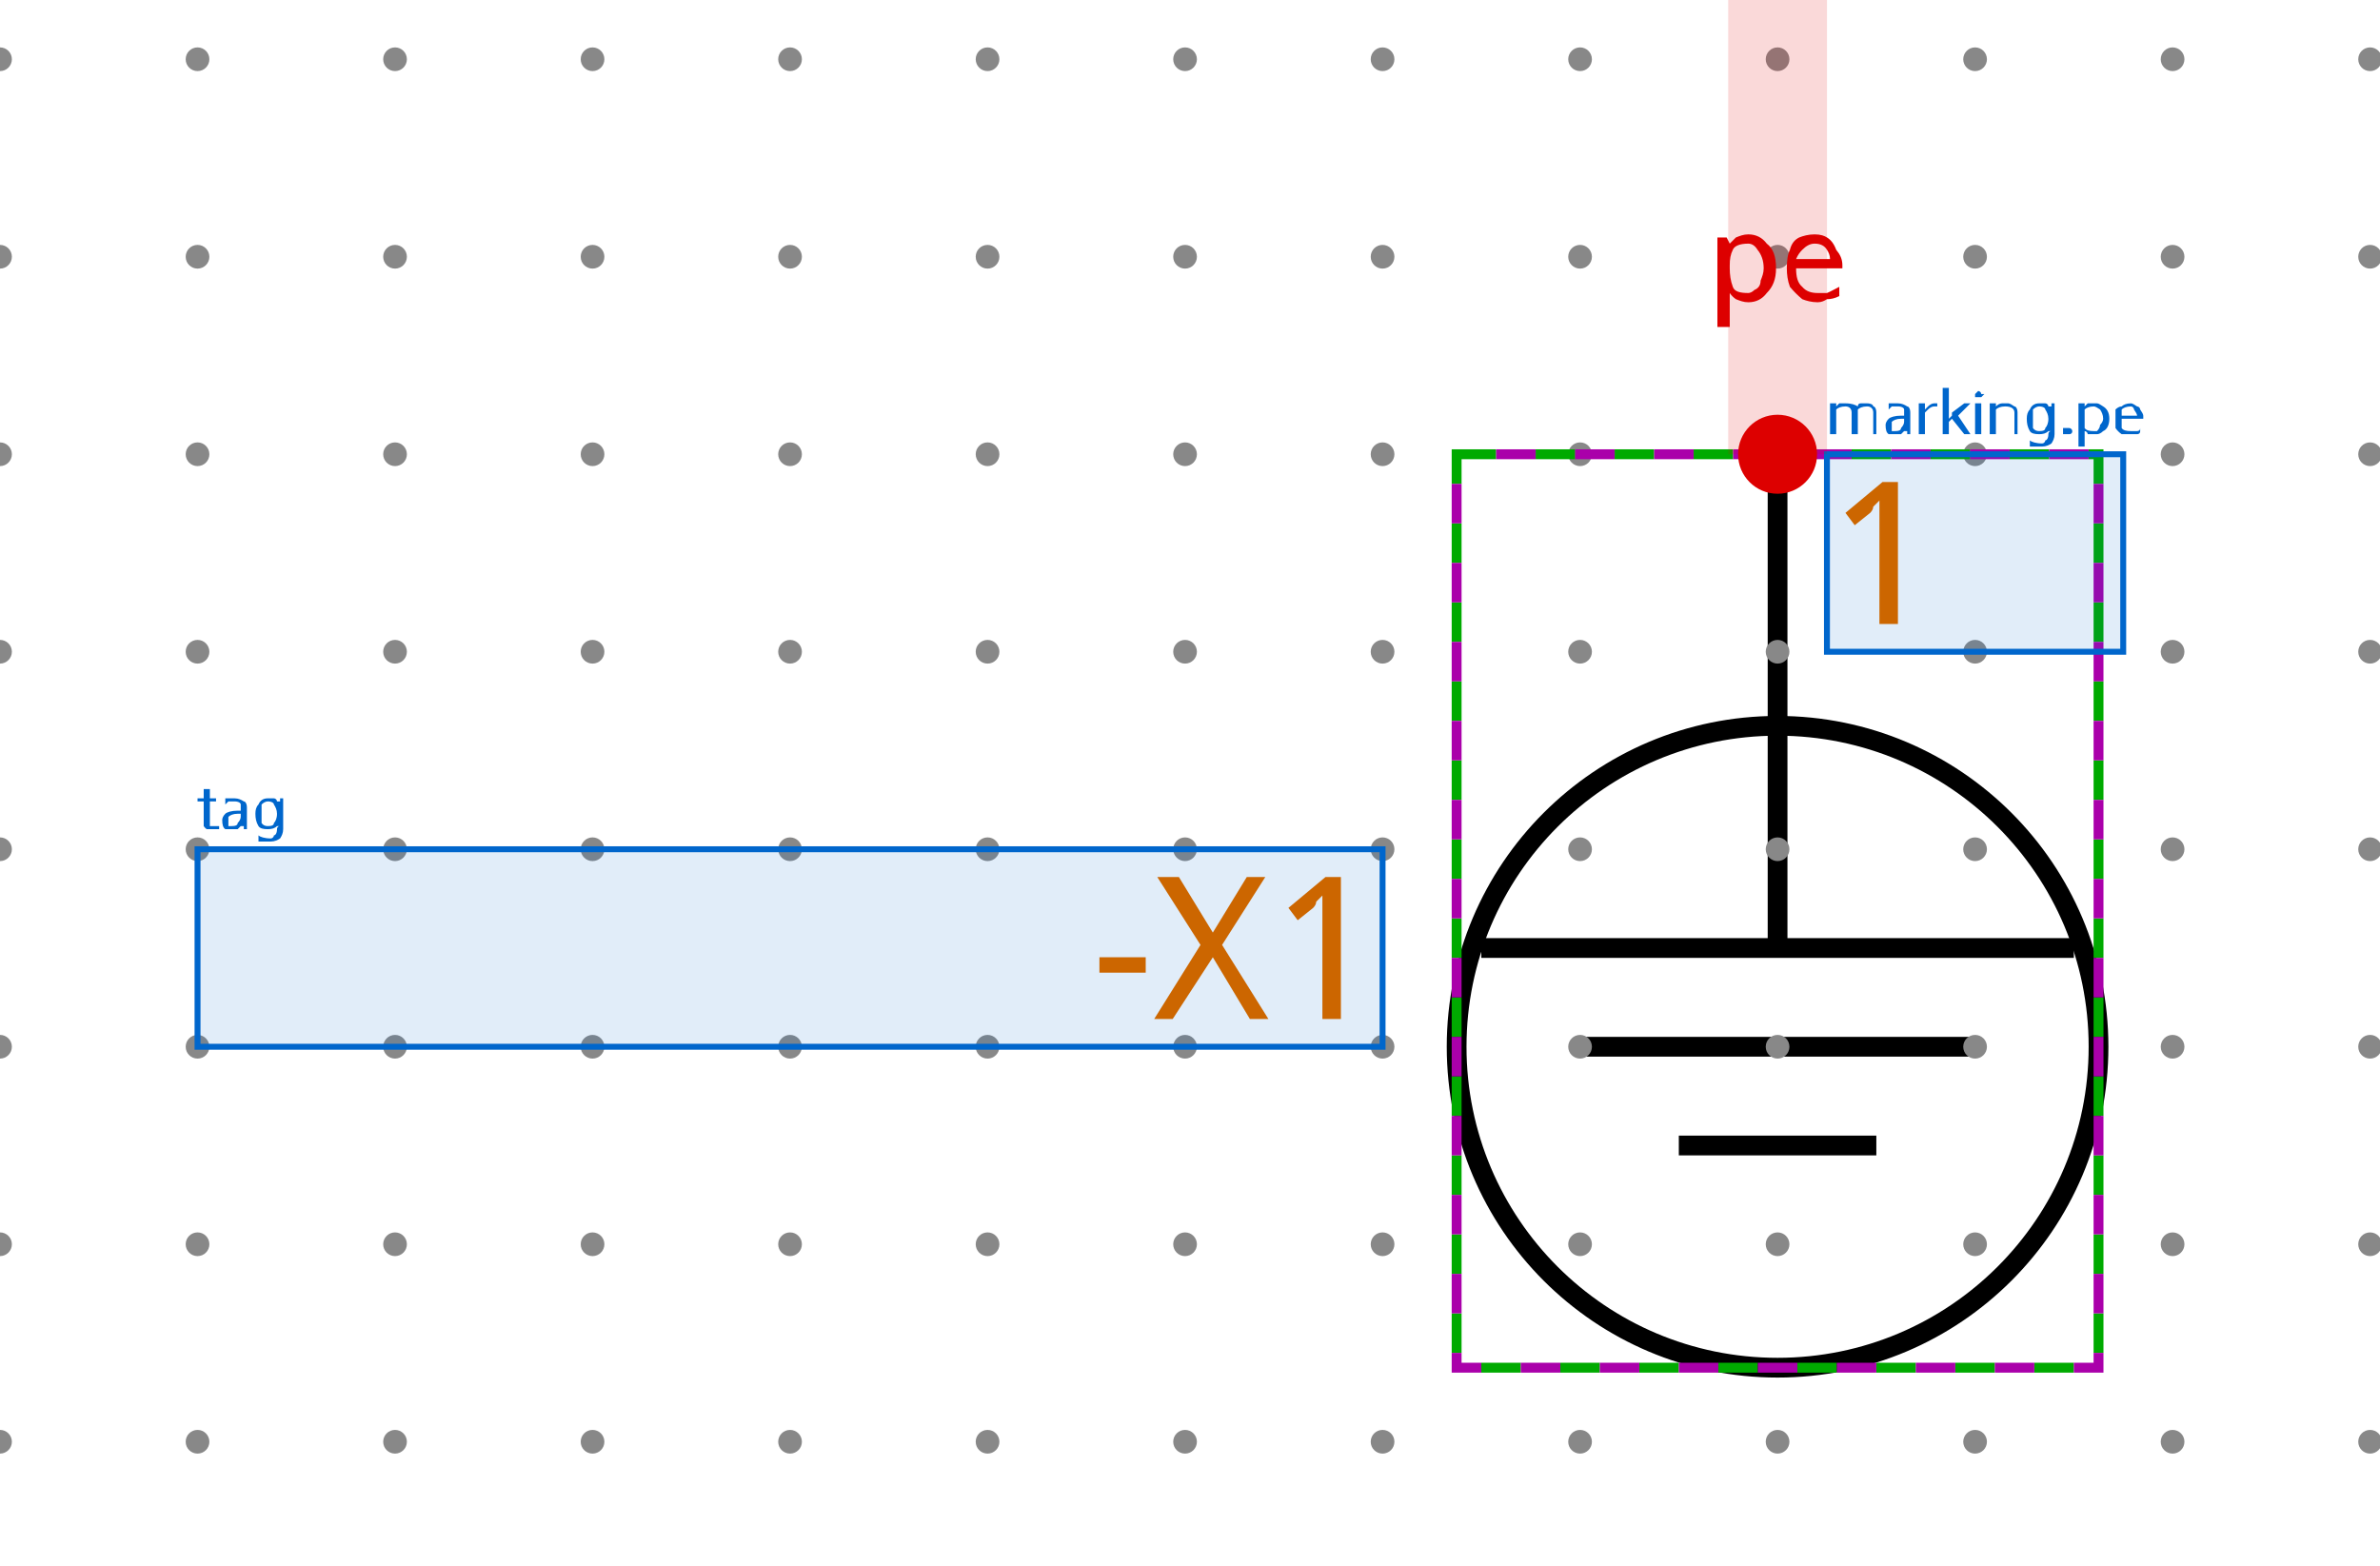
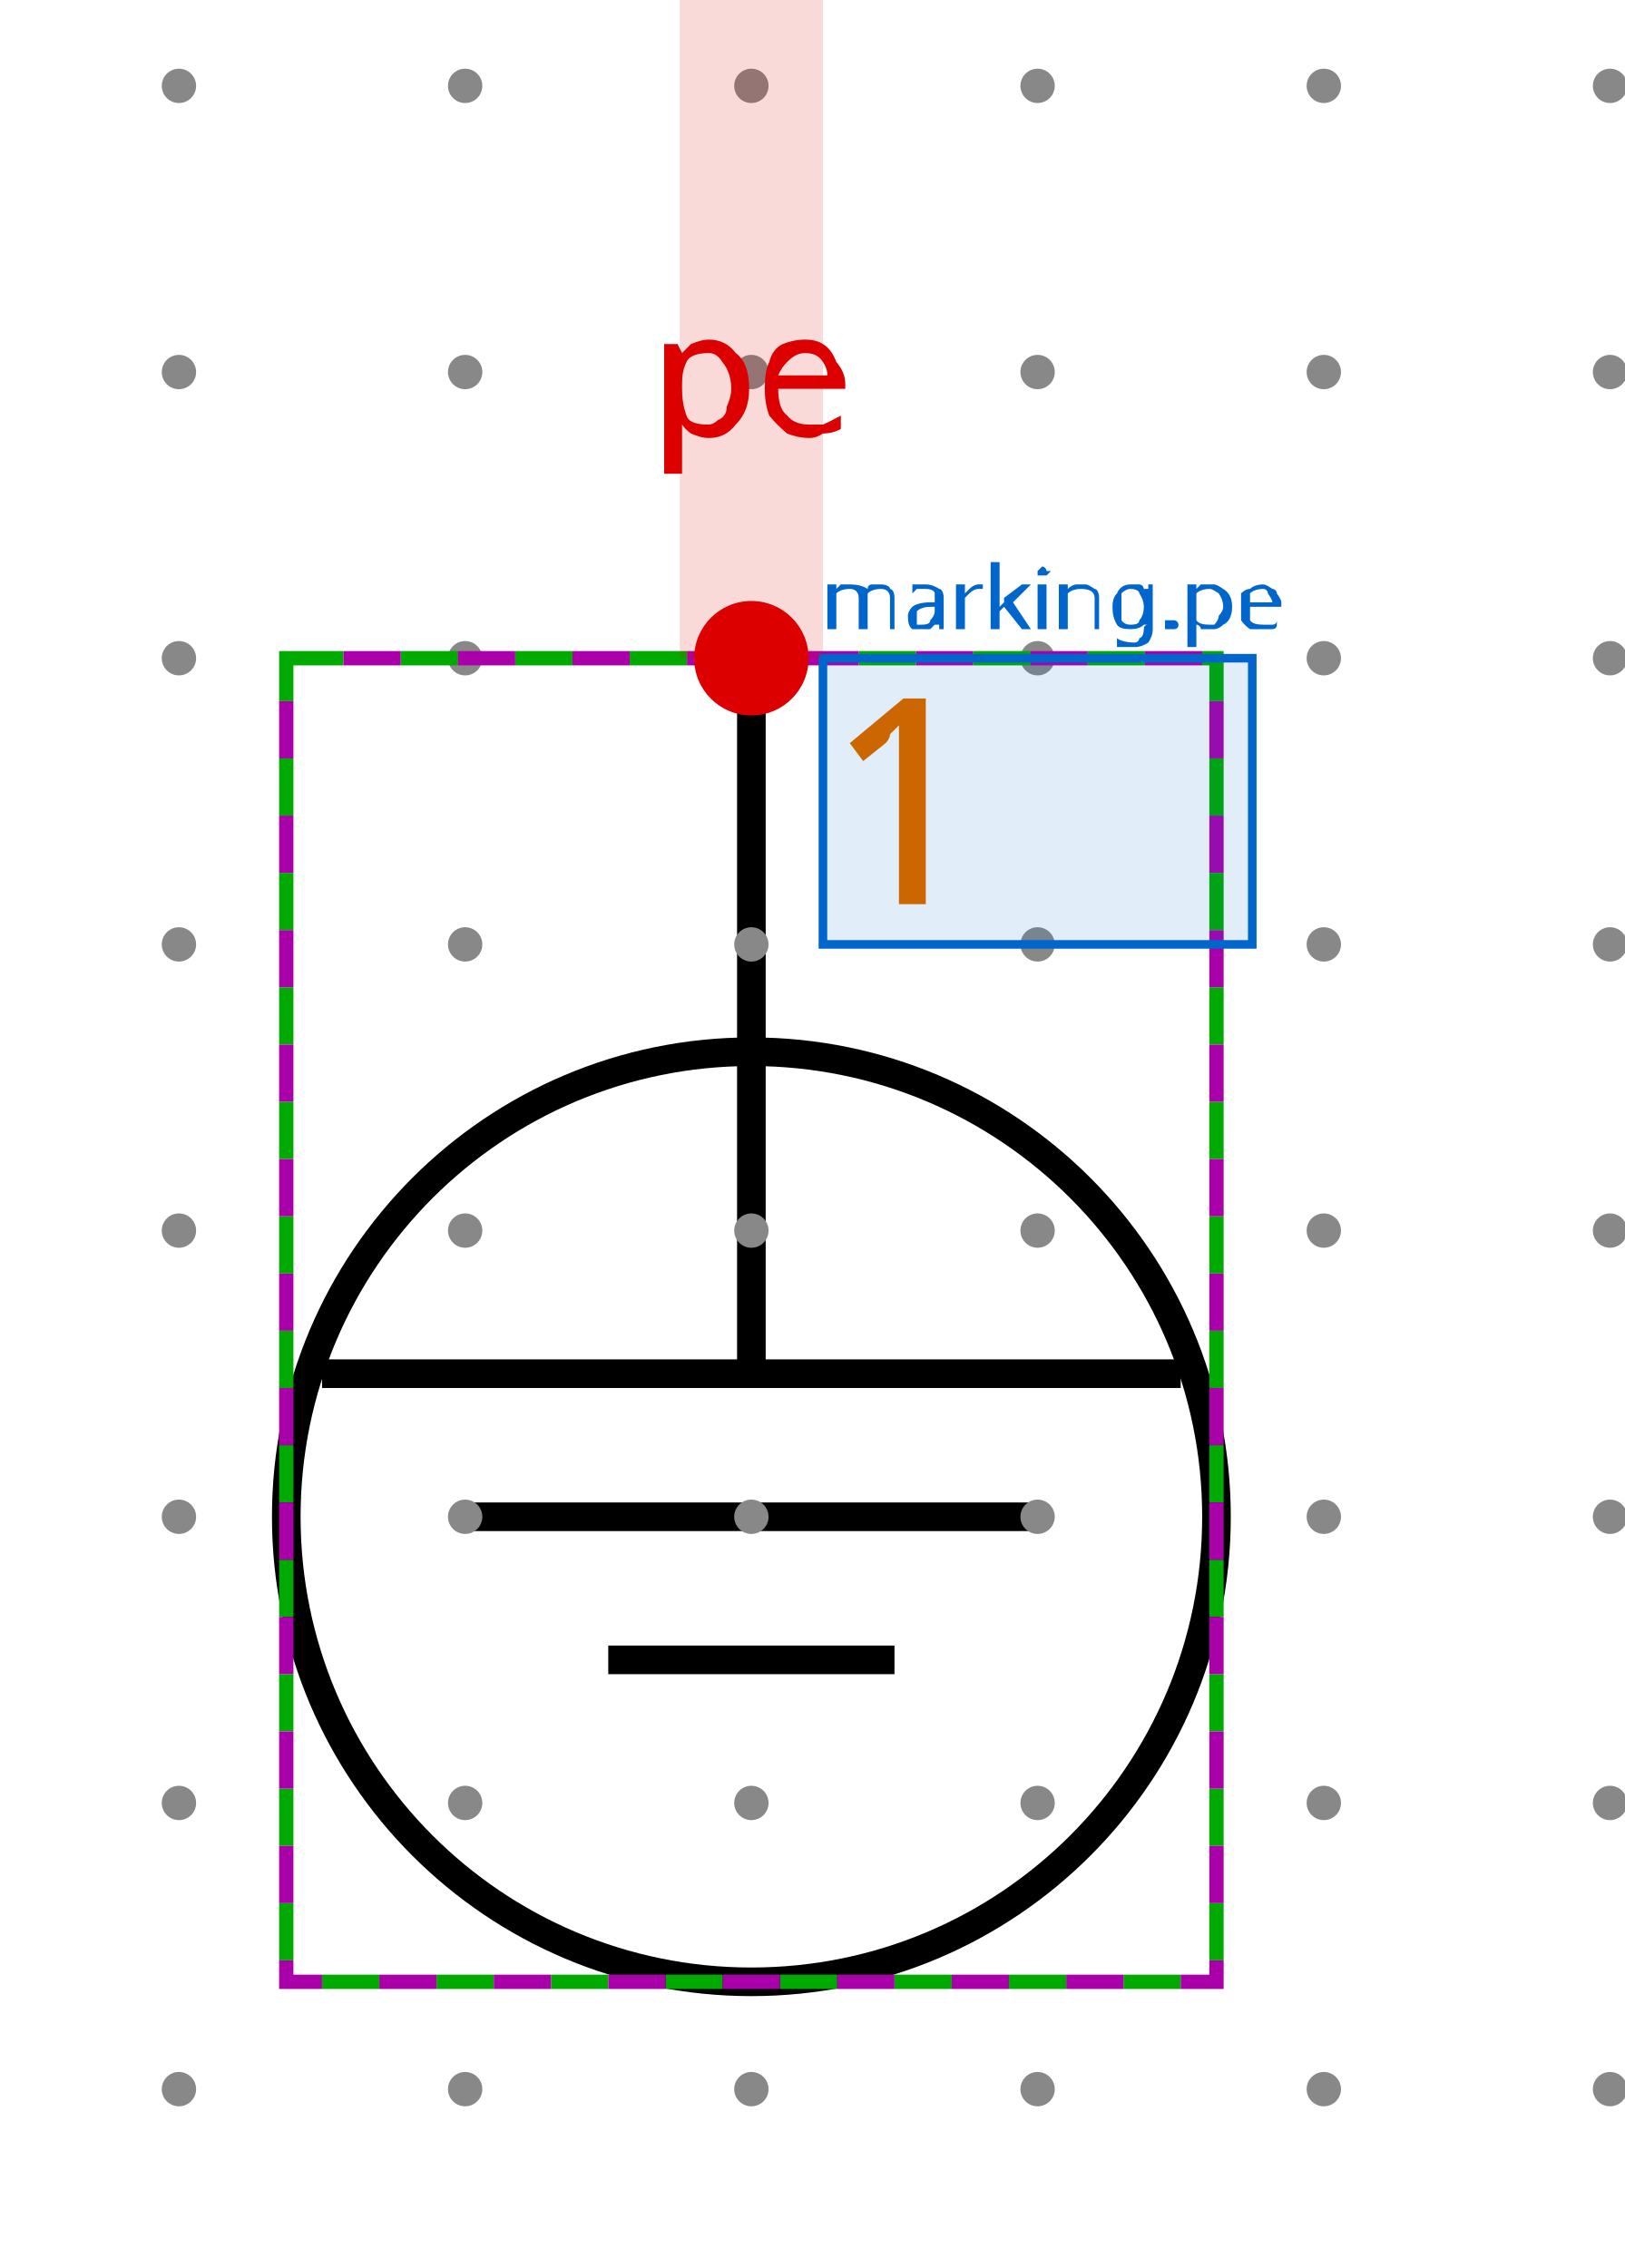
- <svg xmlns="http://www.w3.org/2000/svg" width="30.125mm" height="19.812mm" viewBox="-9 -4.3 12.05 7.925">
+ <svg xmlns="http://www.w3.org/2000/svg" width="14.188mm" height="19.812mm" viewBox="-2.625 -4.3 5.675 7.925">
  <g fill="none" stroke="#000" stroke-linecap="butt" stroke-linejoin="miter">
    <line x1="0" y1="-2" x2="0" y2="0.5" stroke-width="0.1" />
    <line x1="-1.5" y1="0.5" x2="1.5" y2="0.5" stroke-width="0.1" />
    <line x1="-1" y1="1" x2="1" y2="1" stroke-width="0.1" />
    <line x1="-0.5" y1="1.5" x2="0.5" y2="1.5" stroke-width="0.1" />
    <circle cx="0" cy="1" r="1.625" stroke-width="0.1" />
  </g>
  <g class="annotation">
-     <circle class="grid" cx="-9" cy="-4" r="0.06" fill="#888" stroke="none" />
-     <circle class="grid" cx="-8" cy="-4" r="0.06" fill="#888" stroke="none" />
-     <circle class="grid" cx="-7" cy="-4" r="0.06" fill="#888" stroke="none" />
-     <circle class="grid" cx="-6" cy="-4" r="0.06" fill="#888" stroke="none" />
-     <circle class="grid" cx="-5" cy="-4" r="0.06" fill="#888" stroke="none" />
-     <circle class="grid" cx="-4" cy="-4" r="0.06" fill="#888" stroke="none" />
-     <circle class="grid" cx="-3" cy="-4" r="0.06" fill="#888" stroke="none" />
    <circle class="grid" cx="-2" cy="-4" r="0.06" fill="#888" stroke="none" />
    <circle class="grid" cx="-1" cy="-4" r="0.06" fill="#888" stroke="none" />
    <circle class="grid" cx="0" cy="-4" r="0.06" fill="#888" stroke="none" />
    <circle class="grid" cx="1" cy="-4" r="0.06" fill="#888" stroke="none" />
    <circle class="grid" cx="2" cy="-4" r="0.06" fill="#888" stroke="none" />
    <circle class="grid" cx="3" cy="-4" r="0.06" fill="#888" stroke="none" />
-     <circle class="grid" cx="-9" cy="-3" r="0.06" fill="#888" stroke="none" />
-     <circle class="grid" cx="-8" cy="-3" r="0.06" fill="#888" stroke="none" />
-     <circle class="grid" cx="-7" cy="-3" r="0.06" fill="#888" stroke="none" />
-     <circle class="grid" cx="-6" cy="-3" r="0.06" fill="#888" stroke="none" />
-     <circle class="grid" cx="-5" cy="-3" r="0.06" fill="#888" stroke="none" />
-     <circle class="grid" cx="-4" cy="-3" r="0.06" fill="#888" stroke="none" />
-     <circle class="grid" cx="-3" cy="-3" r="0.06" fill="#888" stroke="none" />
    <circle class="grid" cx="-2" cy="-3" r="0.06" fill="#888" stroke="none" />
    <circle class="grid" cx="-1" cy="-3" r="0.06" fill="#888" stroke="none" />
    <circle class="grid" cx="0" cy="-3" r="0.06" fill="#888" stroke="none" />
    <circle class="grid" cx="1" cy="-3" r="0.06" fill="#888" stroke="none" />
    <circle class="grid" cx="2" cy="-3" r="0.06" fill="#888" stroke="none" />
    <circle class="grid" cx="3" cy="-3" r="0.06" fill="#888" stroke="none" />
-     <circle class="grid" cx="-9" cy="-2" r="0.06" fill="#888" stroke="none" />
-     <circle class="grid" cx="-8" cy="-2" r="0.06" fill="#888" stroke="none" />
-     <circle class="grid" cx="-7" cy="-2" r="0.06" fill="#888" stroke="none" />
-     <circle class="grid" cx="-6" cy="-2" r="0.06" fill="#888" stroke="none" />
-     <circle class="grid" cx="-5" cy="-2" r="0.06" fill="#888" stroke="none" />
-     <circle class="grid" cx="-4" cy="-2" r="0.06" fill="#888" stroke="none" />
-     <circle class="grid" cx="-3" cy="-2" r="0.06" fill="#888" stroke="none" />
    <circle class="grid" cx="-2" cy="-2" r="0.06" fill="#888" stroke="none" />
    <circle class="grid" cx="-1" cy="-2" r="0.06" fill="#888" stroke="none" />
    <circle class="grid" cx="0" cy="-2" r="0.06" fill="#888" stroke="none" />
    <circle class="grid" cx="1" cy="-2" r="0.06" fill="#888" stroke="none" />
    <circle class="grid" cx="2" cy="-2" r="0.06" fill="#888" stroke="none" />
    <circle class="grid" cx="3" cy="-2" r="0.06" fill="#888" stroke="none" />
-     <circle class="grid" cx="-9" cy="-1" r="0.06" fill="#888" stroke="none" />
-     <circle class="grid" cx="-8" cy="-1" r="0.06" fill="#888" stroke="none" />
-     <circle class="grid" cx="-7" cy="-1" r="0.06" fill="#888" stroke="none" />
-     <circle class="grid" cx="-6" cy="-1" r="0.06" fill="#888" stroke="none" />
-     <circle class="grid" cx="-5" cy="-1" r="0.06" fill="#888" stroke="none" />
-     <circle class="grid" cx="-4" cy="-1" r="0.06" fill="#888" stroke="none" />
-     <circle class="grid" cx="-3" cy="-1" r="0.06" fill="#888" stroke="none" />
    <circle class="grid" cx="-2" cy="-1" r="0.06" fill="#888" stroke="none" />
    <circle class="grid" cx="-1" cy="-1" r="0.06" fill="#888" stroke="none" />
    <circle class="grid" cx="0" cy="-1" r="0.06" fill="#888" stroke="none" />
    <circle class="grid" cx="1" cy="-1" r="0.06" fill="#888" stroke="none" />
    <circle class="grid" cx="2" cy="-1" r="0.06" fill="#888" stroke="none" />
    <circle class="grid" cx="3" cy="-1" r="0.06" fill="#888" stroke="none" />
-     <circle class="grid" cx="-9" cy="0" r="0.06" fill="#888" stroke="none" />
-     <circle class="grid" cx="-8" cy="0" r="0.06" fill="#888" stroke="none" />
-     <circle class="grid" cx="-7" cy="0" r="0.06" fill="#888" stroke="none" />
-     <circle class="grid" cx="-6" cy="0" r="0.06" fill="#888" stroke="none" />
-     <circle class="grid" cx="-5" cy="0" r="0.06" fill="#888" stroke="none" />
-     <circle class="grid" cx="-4" cy="0" r="0.06" fill="#888" stroke="none" />
-     <circle class="grid" cx="-3" cy="0" r="0.06" fill="#888" stroke="none" />
    <circle class="grid" cx="-2" cy="0" r="0.06" fill="#888" stroke="none" />
    <circle class="grid" cx="-1" cy="0" r="0.06" fill="#888" stroke="none" />
    <circle class="grid" cx="0" cy="0" r="0.06" fill="#888" stroke="none" />
    <circle class="grid" cx="1" cy="0" r="0.06" fill="#888" stroke="none" />
    <circle class="grid" cx="2" cy="0" r="0.06" fill="#888" stroke="none" />
    <circle class="grid" cx="3" cy="0" r="0.06" fill="#888" stroke="none" />
-     <circle class="grid" cx="-9" cy="1" r="0.06" fill="#888" stroke="none" />
-     <circle class="grid" cx="-8" cy="1" r="0.06" fill="#888" stroke="none" />
-     <circle class="grid" cx="-7" cy="1" r="0.06" fill="#888" stroke="none" />
-     <circle class="grid" cx="-6" cy="1" r="0.06" fill="#888" stroke="none" />
-     <circle class="grid" cx="-5" cy="1" r="0.06" fill="#888" stroke="none" />
-     <circle class="grid" cx="-4" cy="1" r="0.06" fill="#888" stroke="none" />
-     <circle class="grid" cx="-3" cy="1" r="0.06" fill="#888" stroke="none" />
    <circle class="grid" cx="-2" cy="1" r="0.06" fill="#888" stroke="none" />
    <circle class="grid" cx="-1" cy="1" r="0.06" fill="#888" stroke="none" />
    <circle class="grid" cx="0" cy="1" r="0.06" fill="#888" stroke="none" />
    <circle class="grid" cx="1" cy="1" r="0.06" fill="#888" stroke="none" />
    <circle class="grid" cx="2" cy="1" r="0.06" fill="#888" stroke="none" />
    <circle class="grid" cx="3" cy="1" r="0.06" fill="#888" stroke="none" />
-     <circle class="grid" cx="-9" cy="2" r="0.06" fill="#888" stroke="none" />
-     <circle class="grid" cx="-8" cy="2" r="0.06" fill="#888" stroke="none" />
-     <circle class="grid" cx="-7" cy="2" r="0.06" fill="#888" stroke="none" />
-     <circle class="grid" cx="-6" cy="2" r="0.06" fill="#888" stroke="none" />
-     <circle class="grid" cx="-5" cy="2" r="0.06" fill="#888" stroke="none" />
-     <circle class="grid" cx="-4" cy="2" r="0.06" fill="#888" stroke="none" />
-     <circle class="grid" cx="-3" cy="2" r="0.06" fill="#888" stroke="none" />
    <circle class="grid" cx="-2" cy="2" r="0.06" fill="#888" stroke="none" />
    <circle class="grid" cx="-1" cy="2" r="0.06" fill="#888" stroke="none" />
    <circle class="grid" cx="0" cy="2" r="0.06" fill="#888" stroke="none" />
    <circle class="grid" cx="1" cy="2" r="0.06" fill="#888" stroke="none" />
    <circle class="grid" cx="2" cy="2" r="0.06" fill="#888" stroke="none" />
    <circle class="grid" cx="3" cy="2" r="0.06" fill="#888" stroke="none" />
-     <circle class="grid" cx="-9" cy="3" r="0.06" fill="#888" stroke="none" />
-     <circle class="grid" cx="-8" cy="3" r="0.06" fill="#888" stroke="none" />
-     <circle class="grid" cx="-7" cy="3" r="0.06" fill="#888" stroke="none" />
-     <circle class="grid" cx="-6" cy="3" r="0.06" fill="#888" stroke="none" />
-     <circle class="grid" cx="-5" cy="3" r="0.06" fill="#888" stroke="none" />
-     <circle class="grid" cx="-4" cy="3" r="0.06" fill="#888" stroke="none" />
-     <circle class="grid" cx="-3" cy="3" r="0.06" fill="#888" stroke="none" />
    <circle class="grid" cx="-2" cy="3" r="0.06" fill="#888" stroke="none" />
    <circle class="grid" cx="-1" cy="3" r="0.06" fill="#888" stroke="none" />
    <circle class="grid" cx="0" cy="3" r="0.06" fill="#888" stroke="none" />
    <circle class="grid" cx="1" cy="3" r="0.06" fill="#888" stroke="none" />
    <circle class="grid" cx="2" cy="3" r="0.06" fill="#888" stroke="none" />
    <circle class="grid" cx="3" cy="3" r="0.06" fill="#888" stroke="none" />
    <rect class="body-box" x="-1.625" y="-2" width="3.25" height="4.625" fill="none" stroke="#0a0" stroke-width="0.05" stroke-dasharray="0.2 0.2" />
    <rect class="keepout-box" x="-1.625" y="-2" width="3.25" height="4.625" fill="none" stroke="#a0a" stroke-width="0.05" stroke-dasharray="0.2 0.2" stroke-dashoffset="0.2" />
    <rect class="slot-box" x="0.25" y="-2" width="1.5" height="1" fill="#06c" fill-opacity="0.12" stroke="#06c" stroke-width="0.03" />
    <text class="slot-id" x="0.25" y="-2.1" font-size="0.3" text-anchor="start" fill="#06c" stroke="none" font-family="sans-serif">marking.pe</text>
-     <rect class="slot-box" x="-8" y="0" width="6" height="1" fill="#06c" fill-opacity="0.12" stroke="#06c" stroke-width="0.03" />
-     <text class="slot-id" x="-8" y="-0.1" font-size="0.3" text-anchor="start" fill="#06c" stroke="none" font-family="sans-serif">tag</text>
    <rect class="lane" x="-0.25" y="-4.3" width="0.5" height="2.3" fill="#d00" fill-opacity="0.15" stroke="none" />
    <circle class="port" cx="0" cy="-2" r="0.2" fill="#d00" stroke="none" />
    <text class="port-id" x="0" y="-2.784" font-size="0.6" text-anchor="middle" fill="#d00" stroke="none" font-family="sans-serif">pe</text>
  </g>
  <g class="samples">
    <text class="sample-text" x="0.25" y="-1.14" font-size="1" text-anchor="start" fill="#c60" stroke="none" font-family="sans-serif">1</text>
-     <text class="sample-text" x="-2" y="0.86" font-size="1" text-anchor="end" fill="#c60" stroke="none" font-family="sans-serif">-X1</text>
  </g>
</svg>
